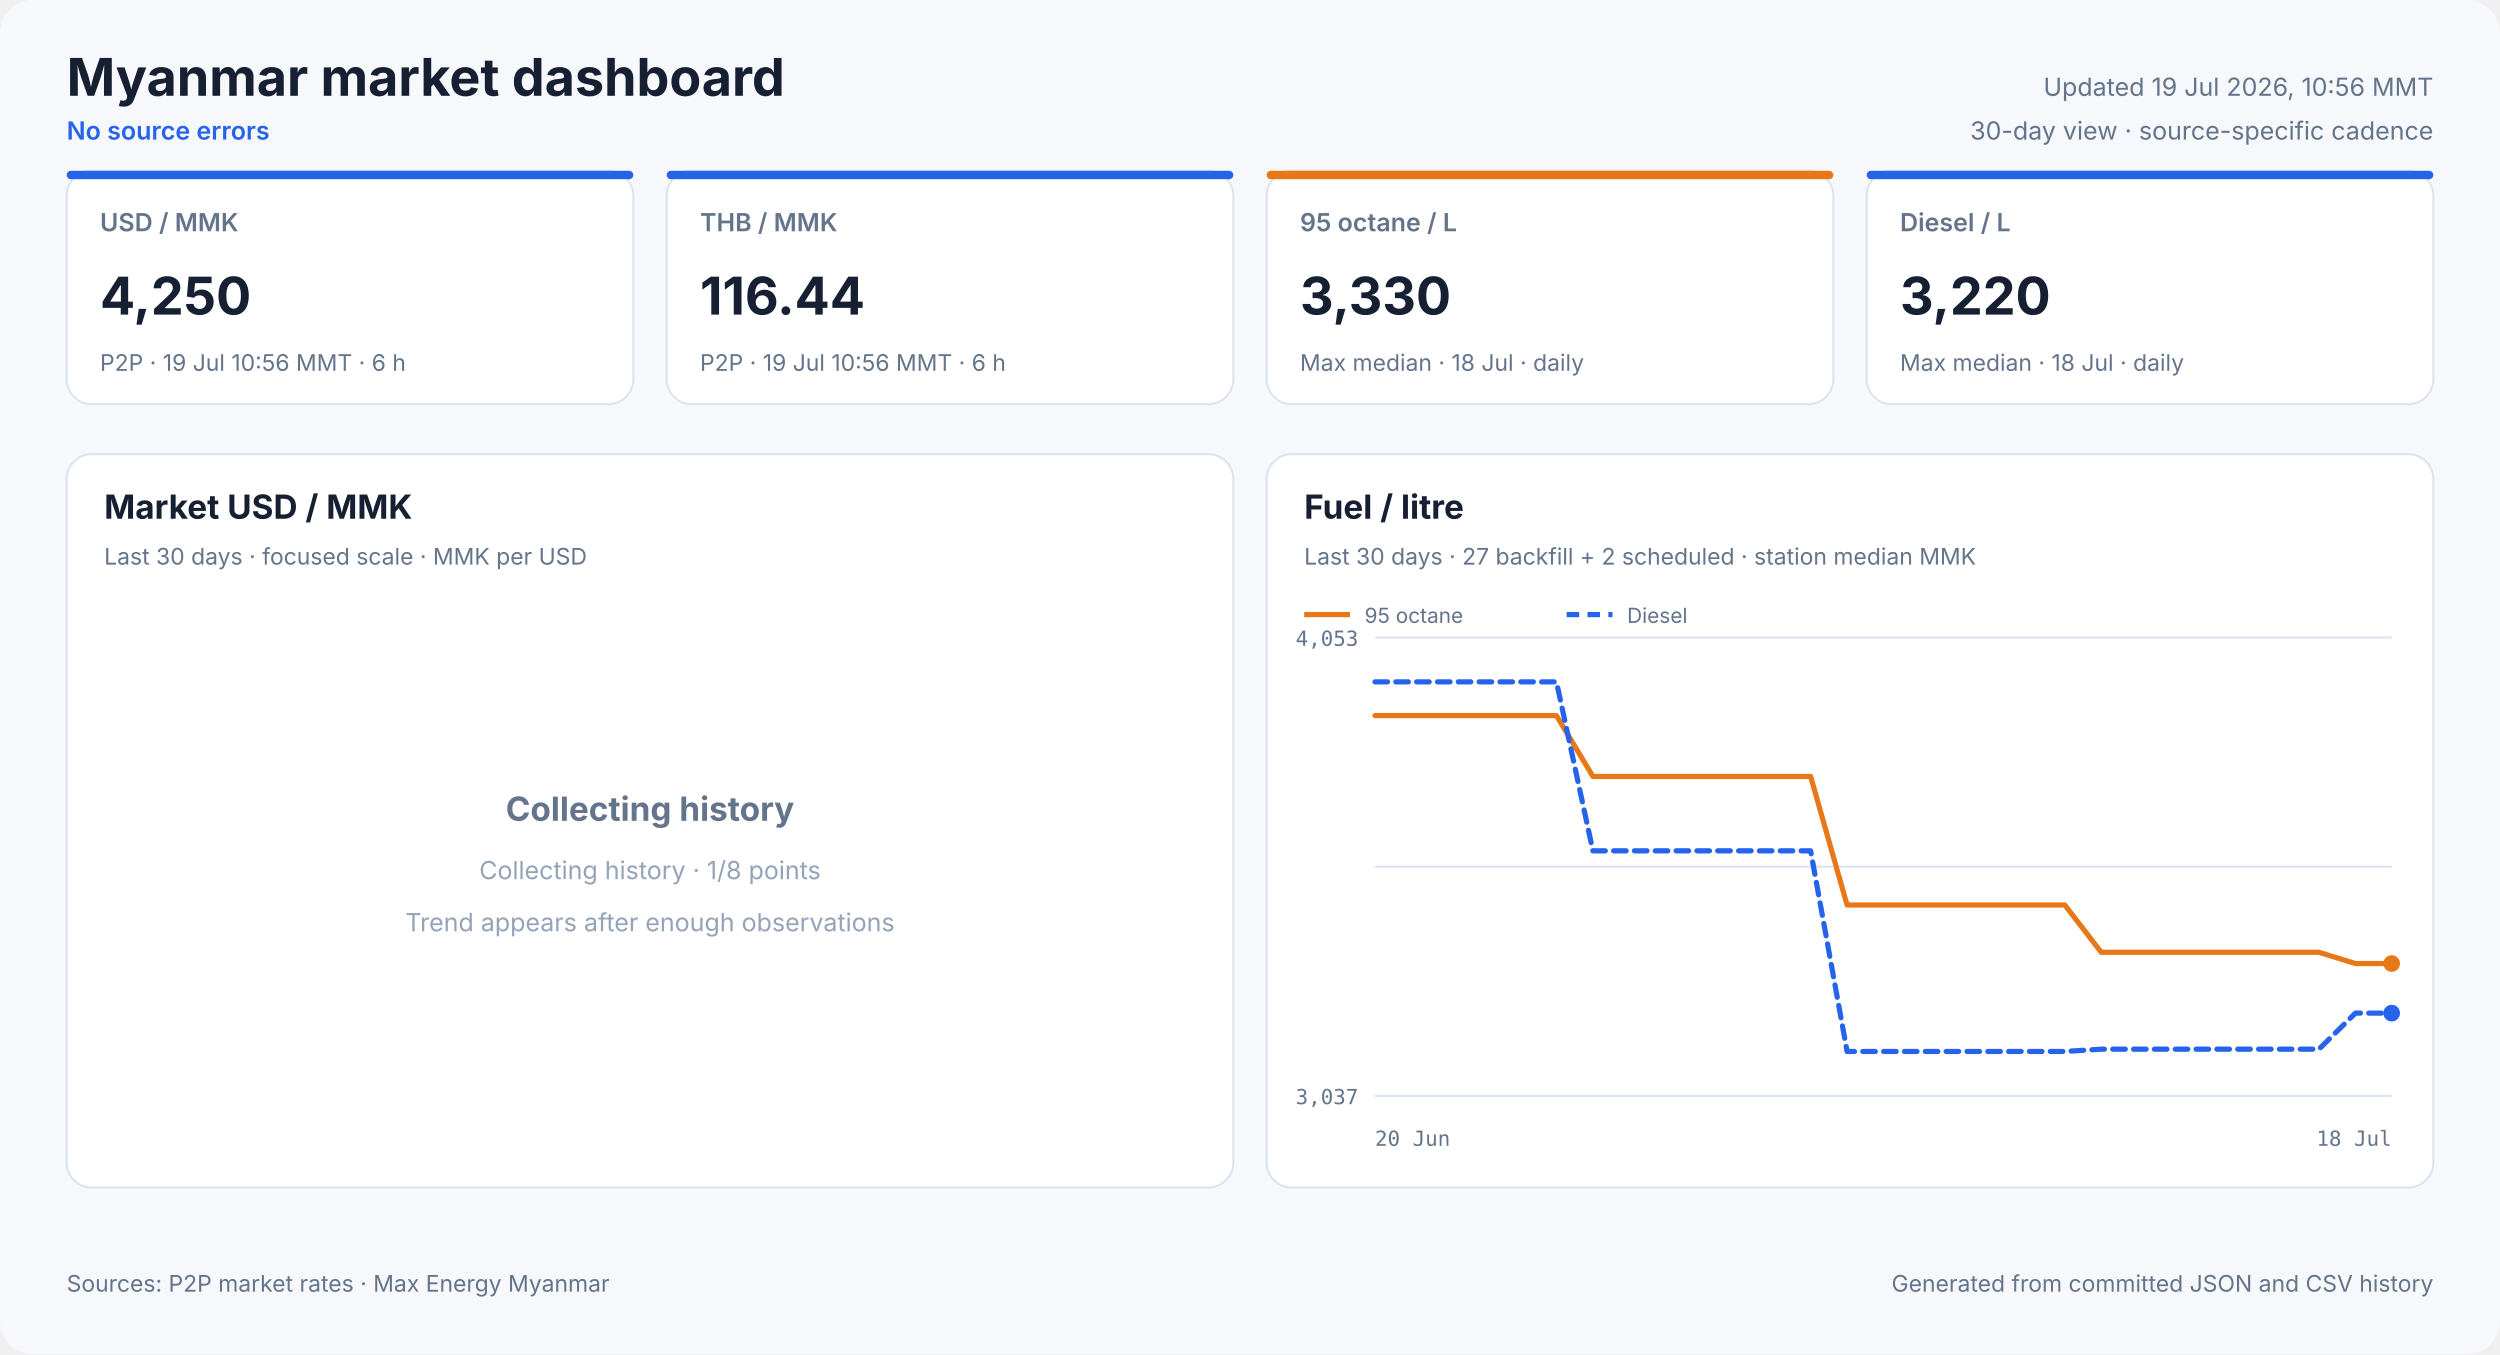
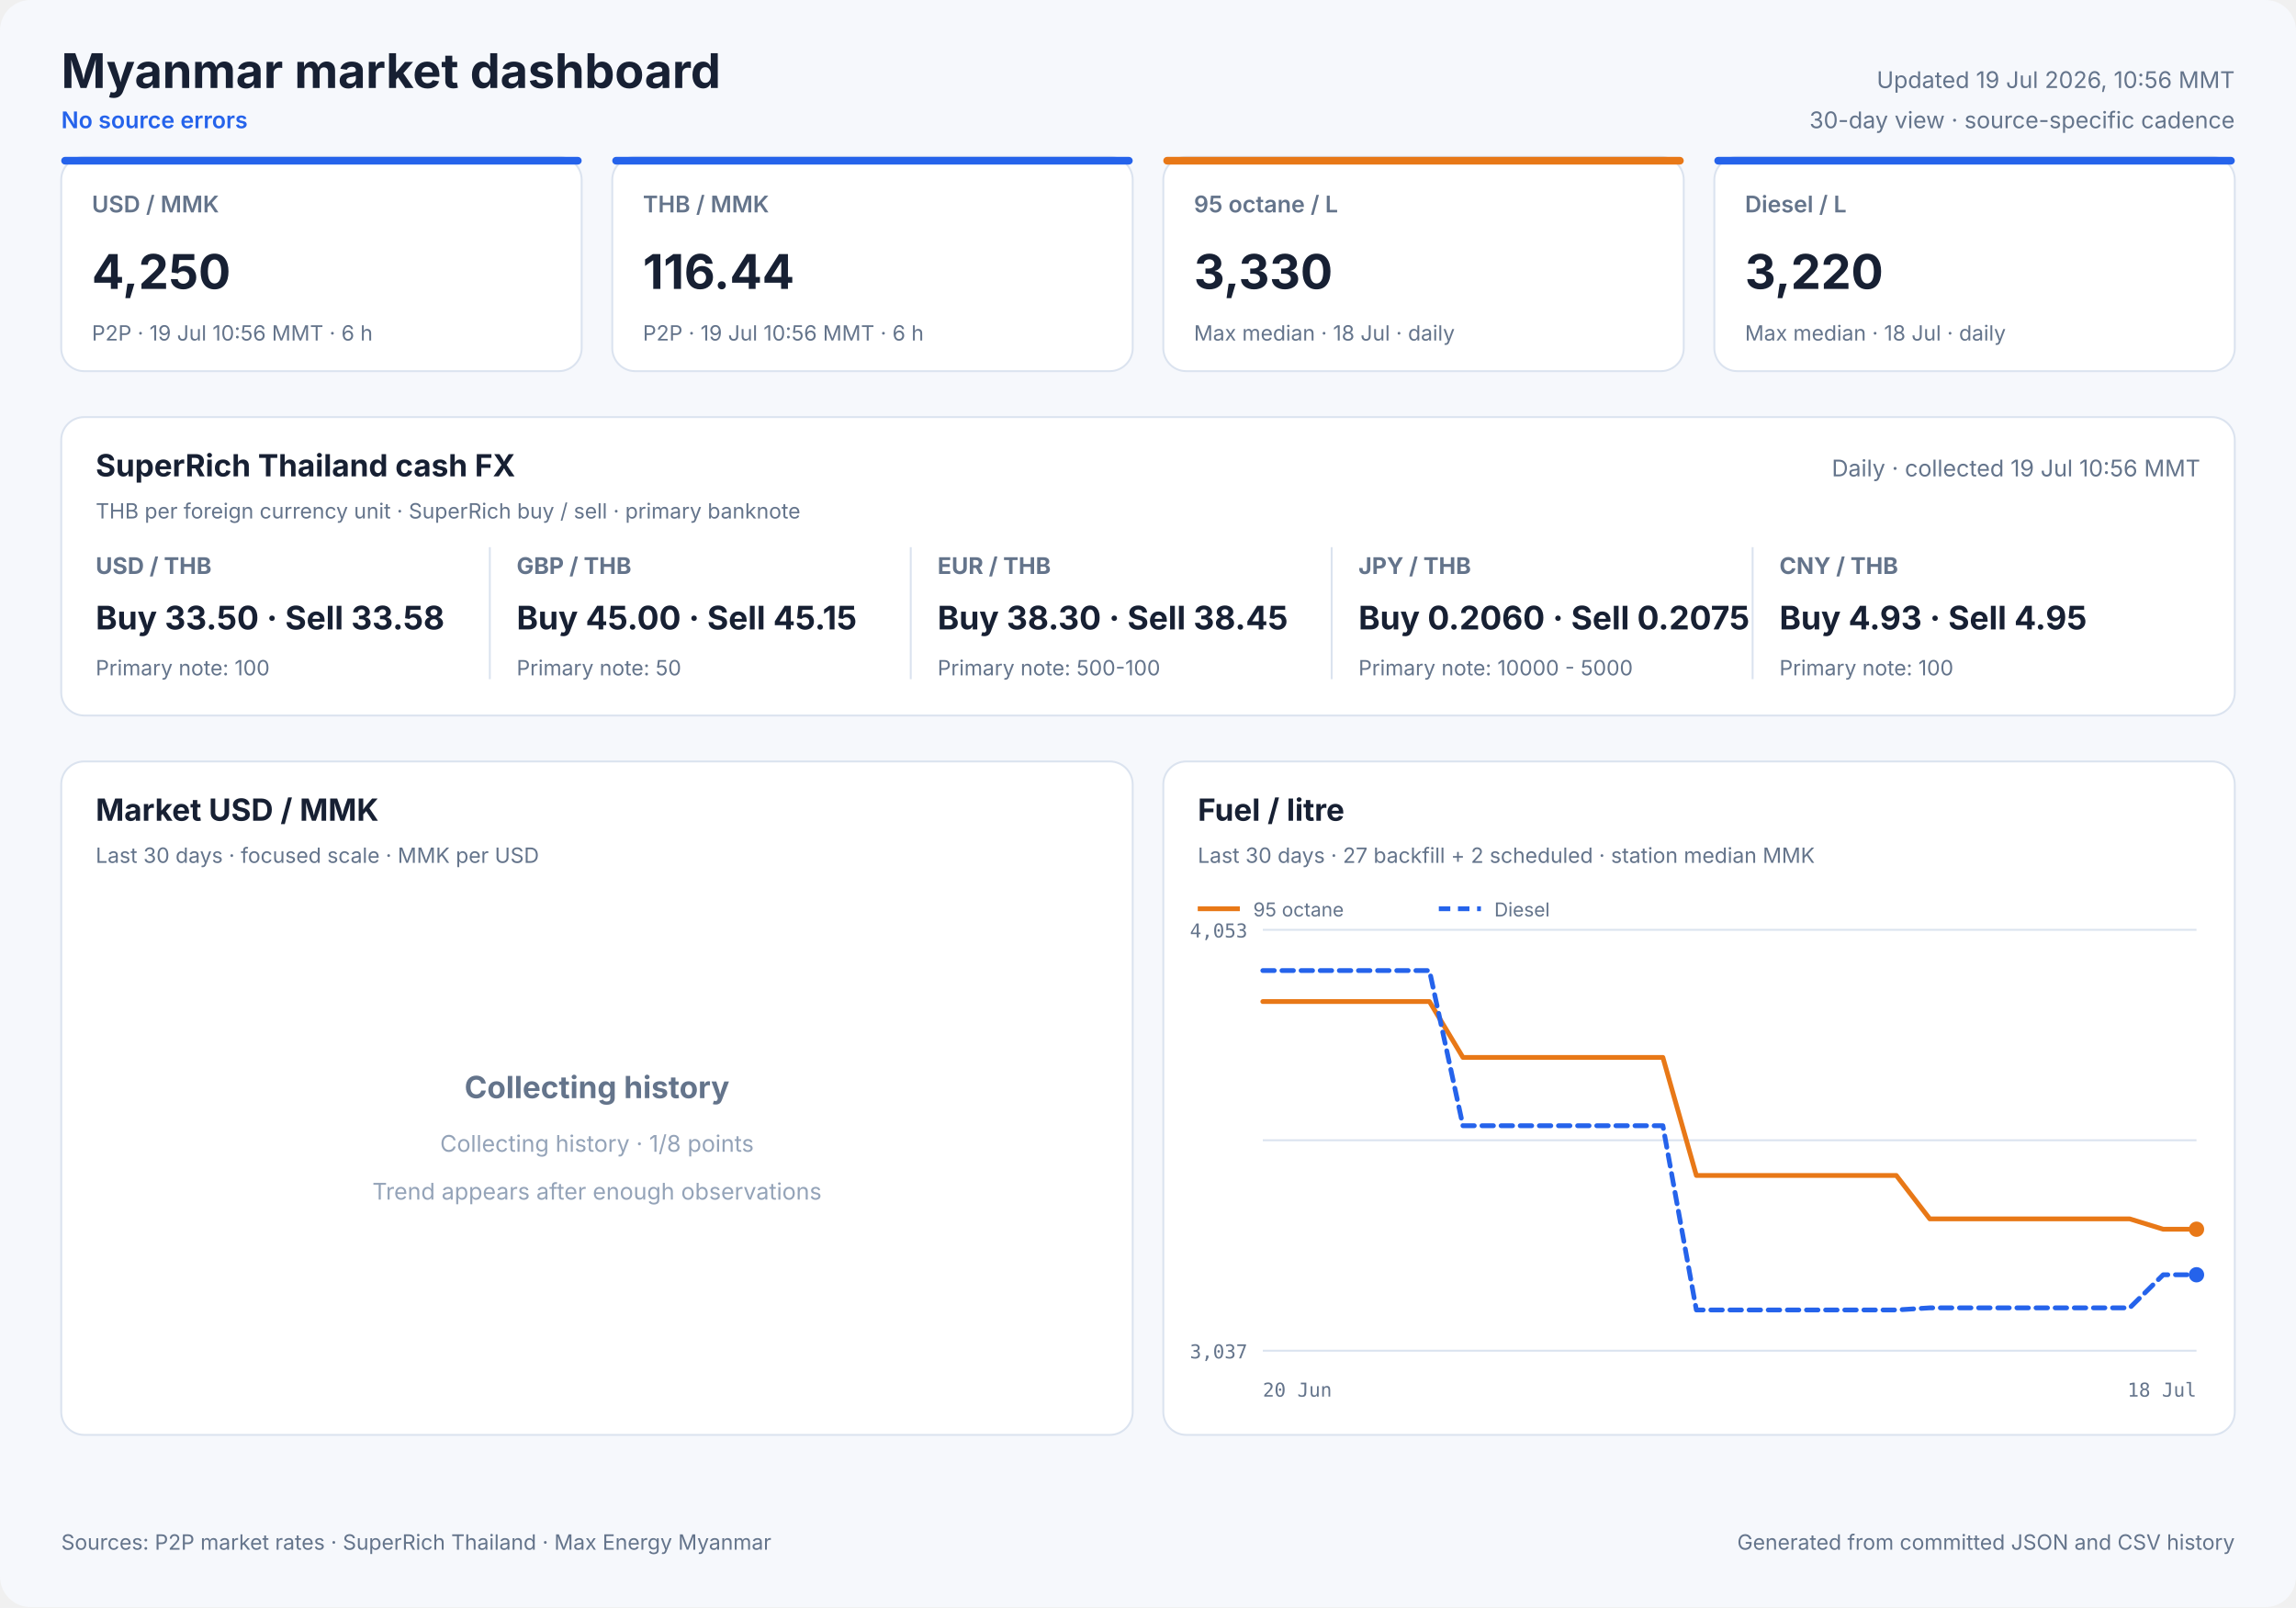
- <svg xmlns="http://www.w3.org/2000/svg" width="1200" height="650" viewBox="0 0 1200 650" role="img">
+ <svg xmlns="http://www.w3.org/2000/svg" width="1200" height="840" viewBox="0 0 1200 840" role="img">
  <style>
            text { font-family: Inter, ui-sans-serif, system-ui, -apple-system, sans-serif; fill: #172033; }
            .panel { fill: #ffffff; stroke: #dbe3ef; stroke-width: 1; }
            .title { font-size: 25px; font-weight: 700; }
            .freshness { font-size: 12px; fill: #64748b; }
            .status { font-size: 12px; fill: #2563eb; font-weight: 600; }
            .card-label { font-size: 12px; fill: #64748b; font-weight: 600; }
            .card-value { font-size: 25px; font-weight: 700; }
            .card-note { font-size: 11px; fill: #64748b; }
+             .cash-pair { font-size: 12px; fill: #64748b; font-weight: 650; }
+             .cash-value { font-size: 17px; font-weight: 700; }
+             .cash-note { font-size: 11px; fill: #64748b; }
            .panel-title { font-size: 16px; font-weight: 700; }
            .panel-subtitle { font-size: 11px; fill: #64748b; }
            .empty-title { font-size: 16px; font-weight: 650; fill: #64748b; }
            .empty-note { font-size: 12px; fill: #94a3b8; }
            .axis { font-size: 10px; fill: #64748b; font-family: ui-monospace, SFMono-Regular, monospace; }
            .legend { font-size: 10px; fill: #64748b; }
            .grid { stroke: #dbe3ef; stroke-width: 1; }
            .footer { font-size: 11px; fill: #64748b; }
        </style>
-   <rect width="1200" height="650" rx="16" fill="#f6f8fc" />
+   <rect width="1200" height="840" rx="16" fill="#f6f8fc" />
  <text x="32" y="46" class="title" text-anchor="start">Myanmar market dashboard</text>
  <text x="32" y="67" class="status" text-anchor="start">No source errors</text>
  <text x="1168" y="46" class="freshness" text-anchor="end">Updated 19 Jul 2026, 10:56 MMT</text>
  <text x="1168" y="67" class="freshness" text-anchor="end">30-day view · source-specific cadence</text>
  <rect x="32" y="82" width="272" height="112" rx="12" class="panel" />
  <rect x="32" y="82" width="272" height="4" rx="2" fill="#2563eb" />
  <text x="48" y="111" class="card-label" text-anchor="start">USD / MMK</text>
  <text x="48" y="151" class="card-value" text-anchor="start">4,250</text>
  <text x="48" y="178" class="card-note" text-anchor="start">P2P · 19 Jul 10:56 MMT · 6 h</text>
  <rect x="320" y="82" width="272" height="112" rx="12" class="panel" />
  <rect x="320" y="82" width="272" height="4" rx="2" fill="#2563eb" />
  <text x="336" y="111" class="card-label" text-anchor="start">THB / MMK</text>
  <text x="336" y="151" class="card-value" text-anchor="start">116.44</text>
  <text x="336" y="178" class="card-note" text-anchor="start">P2P · 19 Jul 10:56 MMT · 6 h</text>
  <rect x="608" y="82" width="272" height="112" rx="12" class="panel" />
  <rect x="608" y="82" width="272" height="4" rx="2" fill="#e87817" />
  <text x="624" y="111" class="card-label" text-anchor="start">95 octane / L</text>
  <text x="624" y="151" class="card-value" text-anchor="start">3,330</text>
  <text x="624" y="178" class="card-note" text-anchor="start">Max median · 18 Jul · daily</text>
  <rect x="896" y="82" width="272" height="112" rx="12" class="panel" />
  <rect x="896" y="82" width="272" height="4" rx="2" fill="#2563eb" />
  <text x="912" y="111" class="card-label" text-anchor="start">Diesel / L</text>
  <text x="912" y="151" class="card-value" text-anchor="start">3,220</text>
  <text x="912" y="178" class="card-note" text-anchor="start">Max median · 18 Jul · daily</text>
-   <rect x="32" y="218" width="560" height="352" rx="12" class="panel" />
-   <text x="50" y="249" class="panel-title" text-anchor="start">Market USD / MMK</text>
-   <text x="50" y="271" class="panel-subtitle" text-anchor="start">Last 30 days · focused scale · MMK per USD</text>
-   <text x="312.0" y="394" class="empty-title" text-anchor="middle">Collecting history</text>
-   <text x="312.0" y="422" class="empty-note" text-anchor="middle">Collecting history · 1/8 points</text>
-   <text x="312.0" y="447" class="empty-note" text-anchor="middle">Trend appears after enough observations</text>
-   <rect x="608" y="218" width="560" height="352" rx="12" class="panel" />
-   <text x="626" y="249" class="panel-title" text-anchor="start">Fuel / litre</text>
-   <text x="626" y="271" class="panel-subtitle" text-anchor="start">Last 30 days · 27 backfill + 2 scheduled · station median MMK</text>
-   <line x1="660" y1="306.0" x2="1148" y2="306.0" class="grid" />
-   <line x1="660" y1="416.0" x2="1148" y2="416.0" class="grid" />
-   <line x1="660" y1="526.0" x2="1148" y2="526.0" class="grid" />
-   <text x="652" y="310" class="axis" text-anchor="end">4,053</text>
-   <text x="652" y="530" class="axis" text-anchor="end">3,037</text>
-   <text x="660" y="550" class="axis" text-anchor="start">20 Jun</text>
-   <text x="1148" y="550" class="axis" text-anchor="end">18 Jul</text>
-   <polyline points="660.0,343.5 677.4,343.5 694.9,343.5 712.3,343.5 729.7,343.5 747.1,343.5 764.6,372.7 782.0,372.7 799.4,372.7 816.9,372.7 834.3,372.7 851.7,372.7 869.1,372.7 886.6,434.4 904.0,434.4 921.4,434.4 938.9,434.4 956.3,434.4 973.7,434.4 991.1,434.4 1008.6,457.1 1026.0,457.1 1043.4,457.1 1060.9,457.1 1078.3,457.1 1095.7,457.1 1113.1,457.1 1130.6,462.5 1148.0,462.5" fill="none" stroke="#e87817" stroke-width="2.5" stroke-linecap="round" stroke-linejoin="round" />
-   <circle cx="1148.0" cy="462.5" r="4" fill="#e87817" />
-   <line x1="626" y1="295" x2="648" y2="295" stroke="#e87817" stroke-width="2.5" />
-   <text x="655" y="299" class="legend" text-anchor="start">95 octane</text>
-   <polyline points="660.0,327.3 677.4,327.3 694.9,327.3 712.3,327.3 729.7,327.3 747.1,327.3 764.6,408.4 782.0,408.4 799.4,408.4 816.9,408.4 834.3,408.4 851.7,408.4 869.1,408.4 886.6,504.7 904.0,504.7 921.4,504.7 938.9,504.7 956.3,504.7 973.7,504.7 991.1,504.7 1008.6,503.6 1026.0,503.6 1043.4,503.6 1060.9,503.6 1078.3,503.6 1095.7,503.6 1113.1,503.6 1130.6,486.3 1148.0,486.3" fill="none" stroke="#2563eb" stroke-width="2.5" stroke-linecap="round" stroke-linejoin="round" stroke-dasharray="6 4" />
-   <circle cx="1148.0" cy="486.3" r="4" fill="#2563eb" />
-   <line x1="752" y1="295" x2="774" y2="295" stroke="#2563eb" stroke-width="2.5" stroke-dasharray="6 4" />
-   <text x="781" y="299" class="legend" text-anchor="start">Diesel</text>
-   <text x="32" y="620" class="footer" text-anchor="start">Sources: P2P market rates · Max Energy Myanmar</text>
-   <text x="1168" y="620" class="footer" text-anchor="end">Generated from committed JSON and CSV history</text>
+   <rect x="32" y="218" width="1136" height="156" rx="12" class="panel" />
+   <text x="50" y="249" class="panel-title" text-anchor="start">SuperRich Thailand cash FX</text>
+   <text x="50" y="271" class="panel-subtitle" text-anchor="start">THB per foreign currency unit · SuperRich buy / sell · primary banknote</text>
+   <text x="1150" y="249" class="freshness" text-anchor="end">Daily · collected 19 Jul 10:56 MMT</text>
+   <text x="50" y="300" class="cash-pair" text-anchor="start">USD / THB</text>
+   <text x="50" y="329" class="cash-value" text-anchor="start">Buy 33.50 · Sell 33.58</text>
+   <text x="50" y="353" class="cash-note" text-anchor="start">Primary note: 100</text>
+   <line x1="256" y1="286" x2="256" y2="355" class="grid" />
+   <text x="270" y="300" class="cash-pair" text-anchor="start">GBP / THB</text>
+   <text x="270" y="329" class="cash-value" text-anchor="start">Buy 45.00 · Sell 45.15</text>
+   <text x="270" y="353" class="cash-note" text-anchor="start">Primary note: 50</text>
+   <line x1="476" y1="286" x2="476" y2="355" class="grid" />
+   <text x="490" y="300" class="cash-pair" text-anchor="start">EUR / THB</text>
+   <text x="490" y="329" class="cash-value" text-anchor="start">Buy 38.30 · Sell 38.45</text>
+   <text x="490" y="353" class="cash-note" text-anchor="start">Primary note: 500-100</text>
+   <line x1="696" y1="286" x2="696" y2="355" class="grid" />
+   <text x="710" y="300" class="cash-pair" text-anchor="start">JPY / THB</text>
+   <text x="710" y="329" class="cash-value" text-anchor="start">Buy 0.2060 · Sell 0.2075</text>
+   <text x="710" y="353" class="cash-note" text-anchor="start">Primary note: 10000 - 5000</text>
+   <line x1="916" y1="286" x2="916" y2="355" class="grid" />
+   <text x="930" y="300" class="cash-pair" text-anchor="start">CNY / THB</text>
+   <text x="930" y="329" class="cash-value" text-anchor="start">Buy 4.93 · Sell 4.95</text>
+   <text x="930" y="353" class="cash-note" text-anchor="start">Primary note: 100</text>
+   <rect x="32" y="398" width="560" height="352" rx="12" class="panel" />
+   <text x="50" y="429" class="panel-title" text-anchor="start">Market USD / MMK</text>
+   <text x="50" y="451" class="panel-subtitle" text-anchor="start">Last 30 days · focused scale · MMK per USD</text>
+   <text x="312.0" y="574" class="empty-title" text-anchor="middle">Collecting history</text>
+   <text x="312.0" y="602" class="empty-note" text-anchor="middle">Collecting history · 1/8 points</text>
+   <text x="312.0" y="627" class="empty-note" text-anchor="middle">Trend appears after enough observations</text>
+   <rect x="608" y="398" width="560" height="352" rx="12" class="panel" />
+   <text x="626" y="429" class="panel-title" text-anchor="start">Fuel / litre</text>
+   <text x="626" y="451" class="panel-subtitle" text-anchor="start">Last 30 days · 27 backfill + 2 scheduled · station median MMK</text>
+   <line x1="660" y1="486.0" x2="1148" y2="486.0" class="grid" />
+   <line x1="660" y1="596.0" x2="1148" y2="596.0" class="grid" />
+   <line x1="660" y1="706.0" x2="1148" y2="706.0" class="grid" />
+   <text x="652" y="490" class="axis" text-anchor="end">4,053</text>
+   <text x="652" y="710" class="axis" text-anchor="end">3,037</text>
+   <text x="660" y="730" class="axis" text-anchor="start">20 Jun</text>
+   <text x="1148" y="730" class="axis" text-anchor="end">18 Jul</text>
+   <polyline points="660.0,523.5 677.4,523.5 694.9,523.5 712.3,523.5 729.7,523.5 747.1,523.5 764.6,552.7 782.0,552.7 799.4,552.7 816.9,552.7 834.3,552.7 851.7,552.7 869.1,552.7 886.6,614.4 904.0,614.4 921.4,614.4 938.9,614.4 956.3,614.4 973.7,614.4 991.1,614.4 1008.6,637.1 1026.0,637.1 1043.4,637.1 1060.9,637.1 1078.3,637.1 1095.7,637.1 1113.1,637.1 1130.6,642.5 1148.0,642.5" fill="none" stroke="#e87817" stroke-width="2.5" stroke-linecap="round" stroke-linejoin="round" />
+   <circle cx="1148.0" cy="642.5" r="4" fill="#e87817" />
+   <line x1="626" y1="475" x2="648" y2="475" stroke="#e87817" stroke-width="2.5" />
+   <text x="655" y="479" class="legend" text-anchor="start">95 octane</text>
+   <polyline points="660.0,507.3 677.4,507.3 694.9,507.3 712.3,507.3 729.7,507.3 747.1,507.3 764.6,588.4 782.0,588.4 799.4,588.4 816.9,588.4 834.3,588.4 851.7,588.4 869.1,588.4 886.6,684.7 904.0,684.7 921.4,684.7 938.9,684.7 956.3,684.7 973.7,684.7 991.1,684.7 1008.6,683.6 1026.0,683.6 1043.4,683.6 1060.9,683.6 1078.3,683.6 1095.7,683.6 1113.1,683.6 1130.6,666.3 1148.0,666.3" fill="none" stroke="#2563eb" stroke-width="2.5" stroke-linecap="round" stroke-linejoin="round" stroke-dasharray="6 4" />
+   <circle cx="1148.0" cy="666.3" r="4" fill="#2563eb" />
+   <line x1="752" y1="475" x2="774" y2="475" stroke="#2563eb" stroke-width="2.5" stroke-dasharray="6 4" />
+   <text x="781" y="479" class="legend" text-anchor="start">Diesel</text>
+   <text x="32" y="810" class="footer" text-anchor="start">Sources: P2P market rates · SuperRich Thailand · Max Energy Myanmar</text>
+   <text x="1168" y="810" class="footer" text-anchor="end">Generated from committed JSON and CSV history</text>
</svg>
